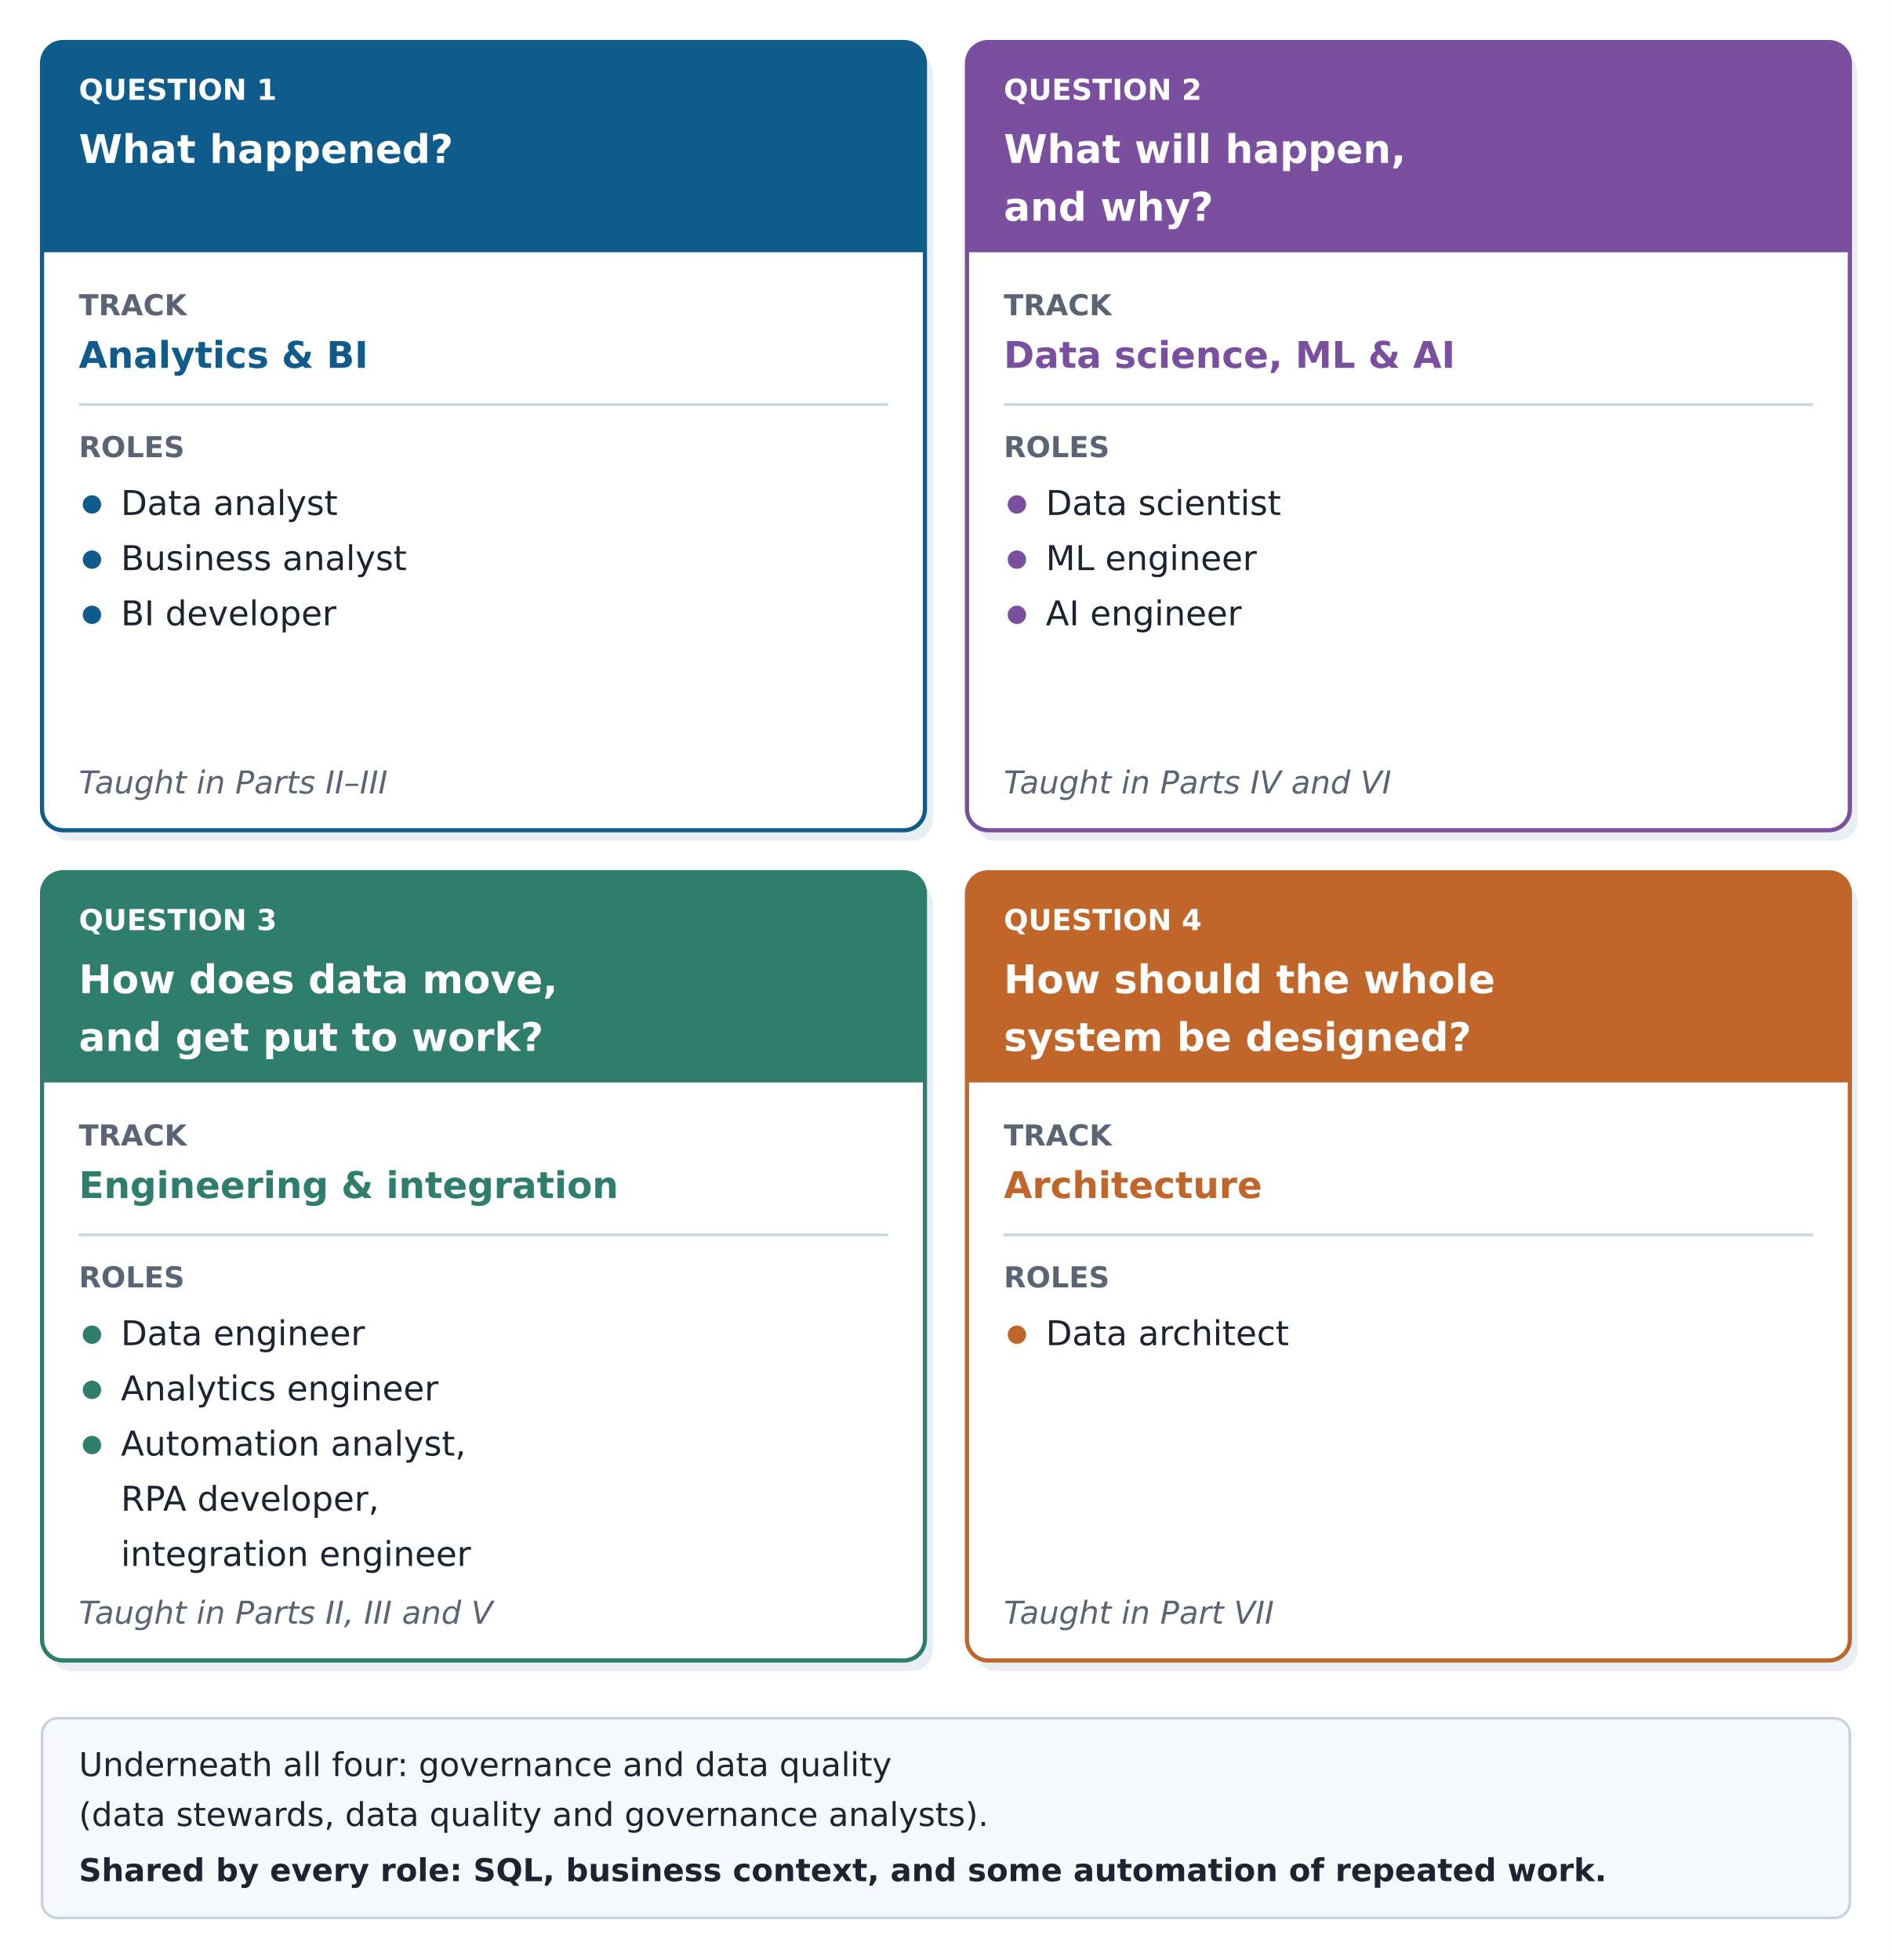
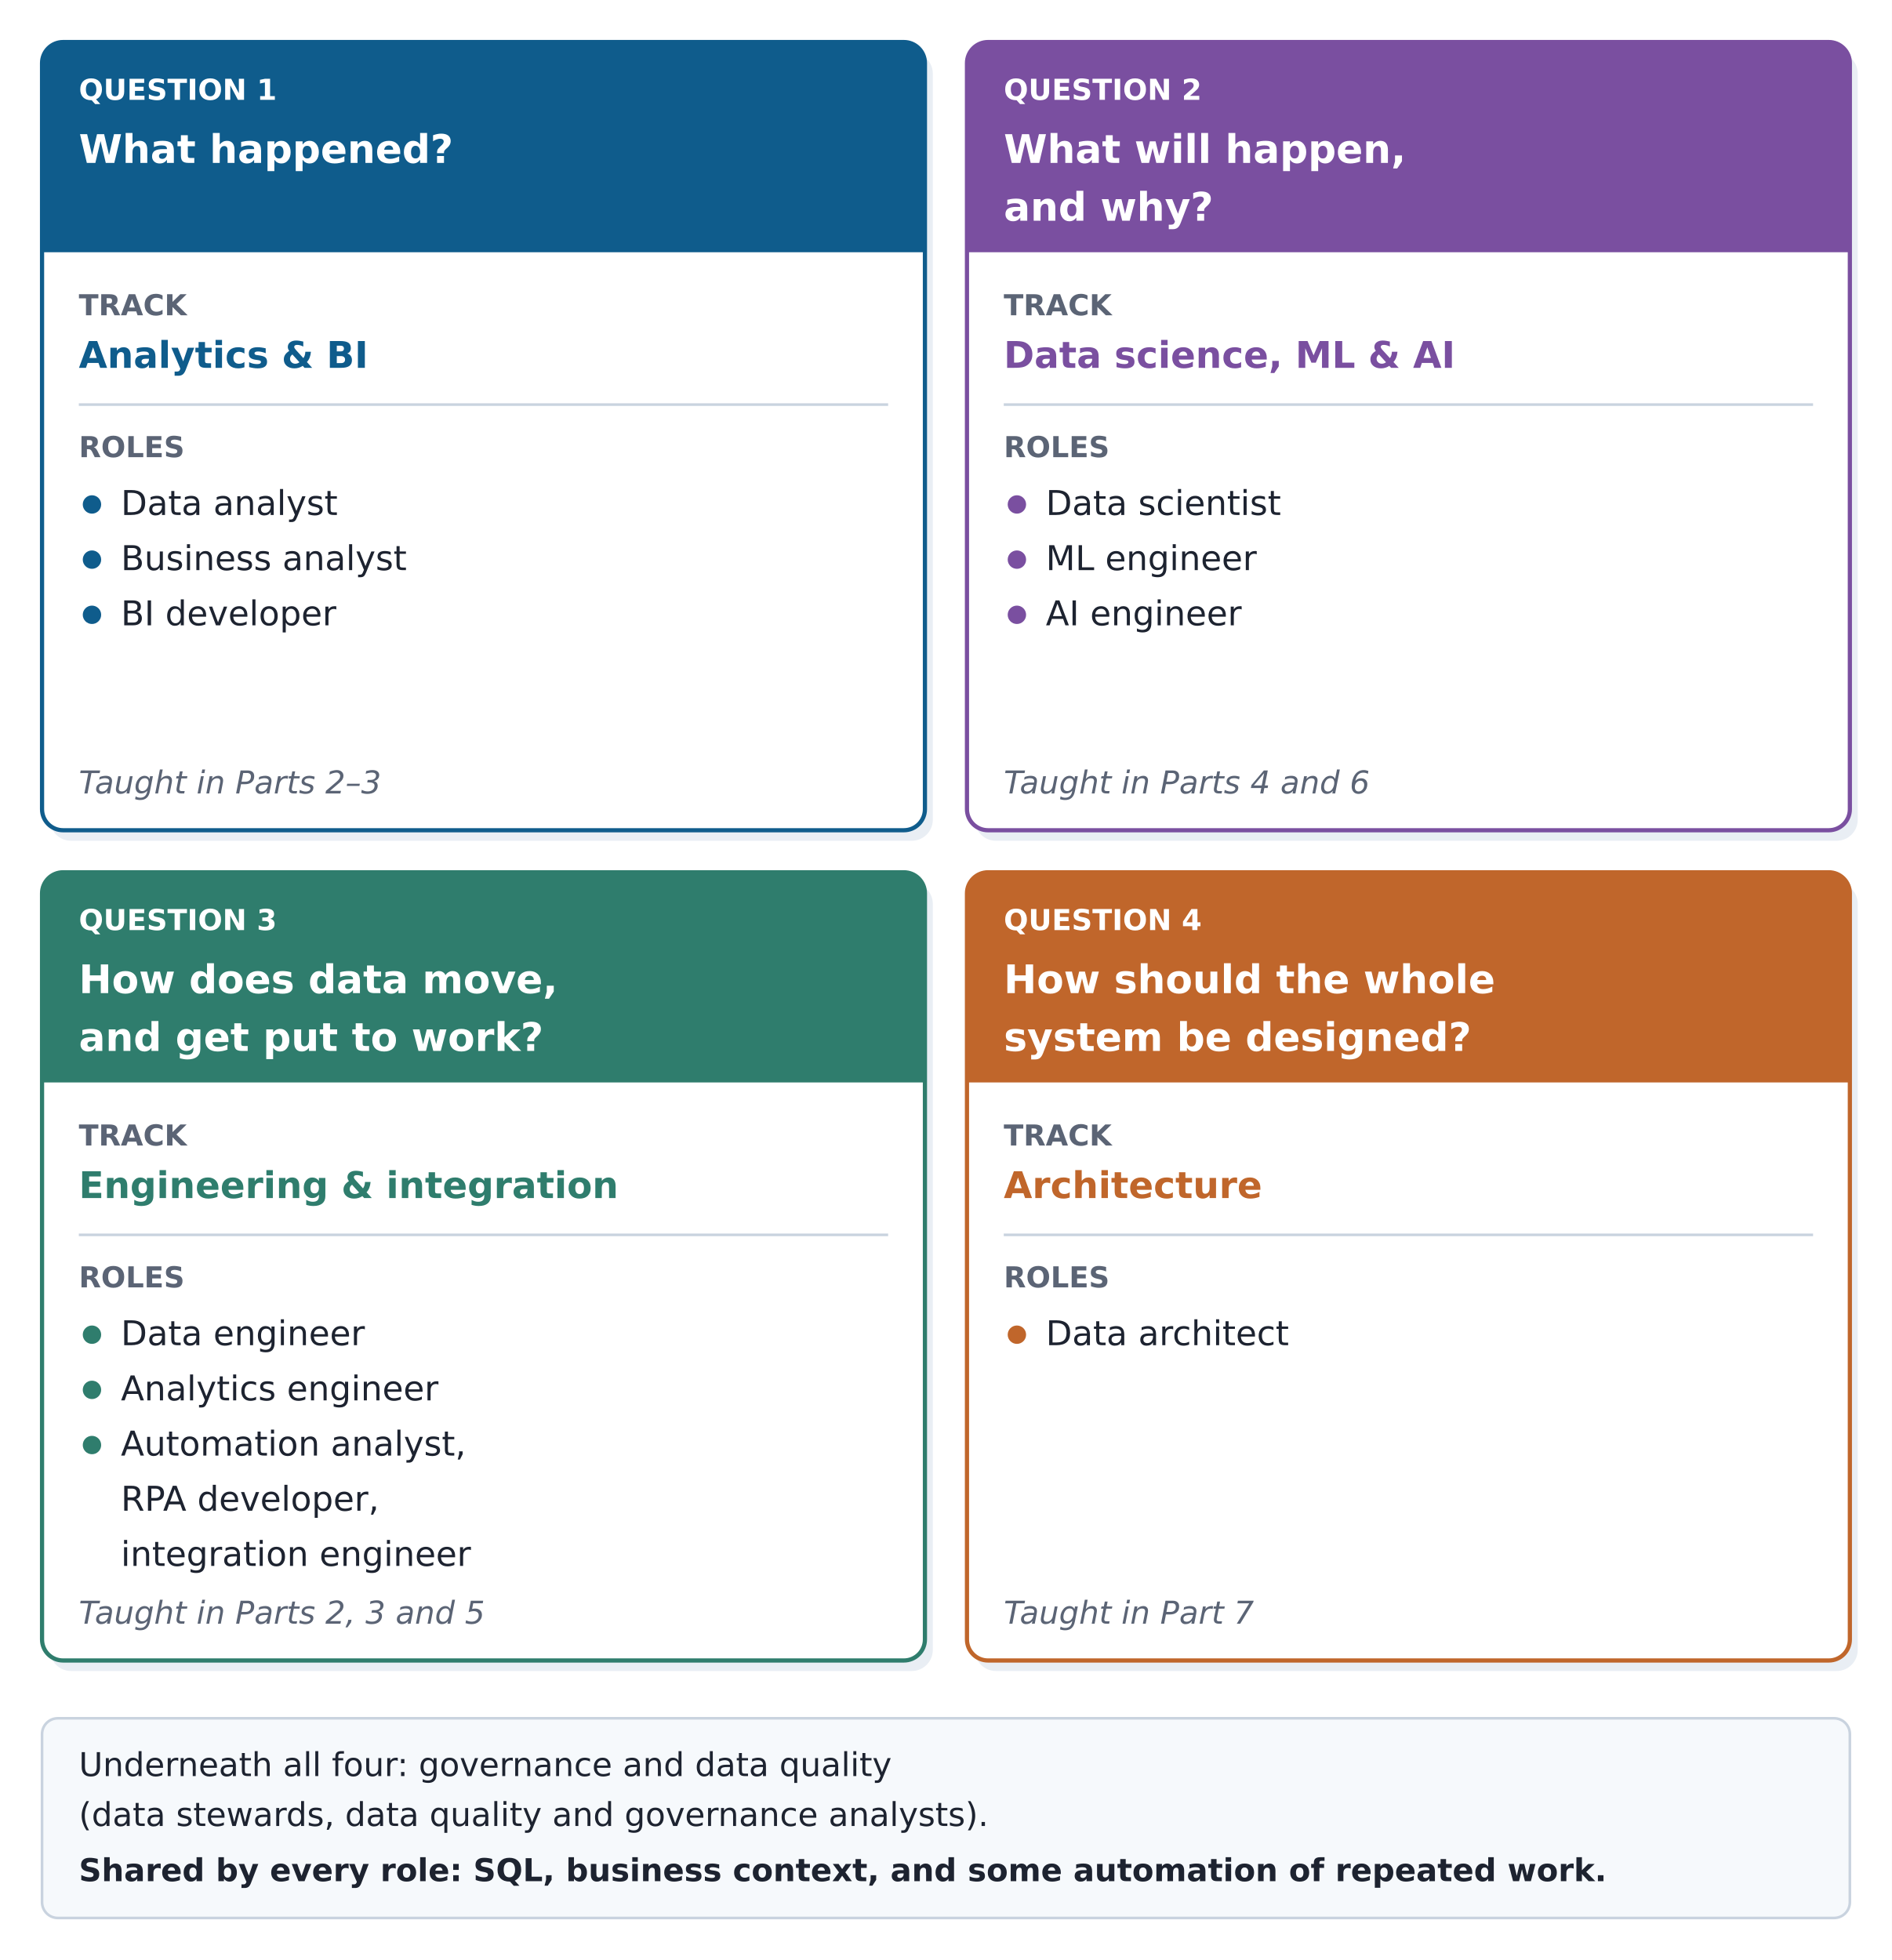
<svg xmlns="http://www.w3.org/2000/svg" width="720" height="746" viewBox="0 0 720 746" font-family="DejaVu Sans, Arial, sans-serif">
  <rect width="720" height="746" fill="#ffffff" />
  <rect x="19" y="20" width="336" height="300" rx="8" fill="#e9eef4" stroke="none" stroke-width="1" />
  <rect x="16" y="16" width="336" height="300" rx="8" fill="#fff" stroke="#0f5c8c" stroke-width="1.6" />
  <path d="M16,24 a8,8 0 0 1 8,-8 H344 a8,8 0 0 1 8,8 V96 H16 Z" fill="#0f5c8c" />
  <text x="30" y="38" font-size="11" fill="#ffffff" font-weight="bold" text-anchor="start">QUESTION 1</text>
  <text x="30" y="62" font-size="15" fill="#ffffff" font-weight="bold" text-anchor="start" font-family="Poppins, DejaVu Sans, sans-serif">What happened?</text>
  <text x="30" y="120" font-size="11" fill="#5b6475" font-weight="bold" text-anchor="start">TRACK</text>
  <text x="30" y="140" font-size="14" fill="#0f5c8c" font-weight="bold" text-anchor="start">Analytics &amp; BI</text>
  <path d="M30,154 H338" fill="none" stroke="#c9d3df" stroke-width="1" stroke-linejoin="round" />
  <text x="30" y="174" font-size="11" fill="#5b6475" font-weight="bold" text-anchor="start">ROLES</text>
  <circle cx="35" cy="192" r="3.5" fill="#0f5c8c" />
  <text x="46" y="196" font-size="13" fill="#1d2330" font-weight="normal" text-anchor="start">Data analyst</text>
  <circle cx="35" cy="213" r="3.5" fill="#0f5c8c" />
  <text x="46" y="217" font-size="13" fill="#1d2330" font-weight="normal" text-anchor="start">Business analyst</text>
  <circle cx="35" cy="234" r="3.5" fill="#0f5c8c" />
  <text x="46" y="238" font-size="13" fill="#1d2330" font-weight="normal" text-anchor="start">BI developer</text>
-   <text x="30" y="302" font-size="12" fill="#5b6475" font-weight="normal" text-anchor="start" font-style="italic">Taught in Parts II–III</text>
+   <text x="30" y="302" font-size="12" fill="#5b6475" font-weight="normal" text-anchor="start" font-style="italic">Taught in Parts 2–3</text>
  <rect x="371" y="20" width="336" height="300" rx="8" fill="#e9eef4" stroke="none" stroke-width="1" />
  <rect x="368" y="16" width="336" height="300" rx="8" fill="#fff" stroke="#7a4fa0" stroke-width="1.6" />
  <path d="M368,24 a8,8 0 0 1 8,-8 H696 a8,8 0 0 1 8,8 V96 H368 Z" fill="#7a4fa0" />
  <text x="382" y="38" font-size="11" fill="#ffffff" font-weight="bold" text-anchor="start">QUESTION 2</text>
  <text x="382" y="62" font-size="15" fill="#ffffff" font-weight="bold" text-anchor="start" font-family="Poppins, DejaVu Sans, sans-serif">What will happen,</text>
  <text x="382" y="84" font-size="15" fill="#ffffff" font-weight="bold" text-anchor="start" font-family="Poppins, DejaVu Sans, sans-serif">and why?</text>
  <text x="382" y="120" font-size="11" fill="#5b6475" font-weight="bold" text-anchor="start">TRACK</text>
  <text x="382" y="140" font-size="14" fill="#7a4fa0" font-weight="bold" text-anchor="start">Data science, ML &amp; AI</text>
  <path d="M382,154 H690" fill="none" stroke="#c9d3df" stroke-width="1" stroke-linejoin="round" />
  <text x="382" y="174" font-size="11" fill="#5b6475" font-weight="bold" text-anchor="start">ROLES</text>
  <circle cx="387" cy="192" r="3.5" fill="#7a4fa0" />
  <text x="398" y="196" font-size="13" fill="#1d2330" font-weight="normal" text-anchor="start">Data scientist</text>
  <circle cx="387" cy="213" r="3.5" fill="#7a4fa0" />
  <text x="398" y="217" font-size="13" fill="#1d2330" font-weight="normal" text-anchor="start">ML engineer</text>
  <circle cx="387" cy="234" r="3.5" fill="#7a4fa0" />
  <text x="398" y="238" font-size="13" fill="#1d2330" font-weight="normal" text-anchor="start">AI engineer</text>
-   <text x="382" y="302" font-size="12" fill="#5b6475" font-weight="normal" text-anchor="start" font-style="italic">Taught in Parts IV and VI</text>
+   <text x="382" y="302" font-size="12" fill="#5b6475" font-weight="normal" text-anchor="start" font-style="italic">Taught in Parts 4 and 6</text>
  <rect x="19" y="336" width="336" height="300" rx="8" fill="#e9eef4" stroke="none" stroke-width="1" />
  <rect x="16" y="332" width="336" height="300" rx="8" fill="#fff" stroke="#2f7d6d" stroke-width="1.6" />
  <path d="M16,340 a8,8 0 0 1 8,-8 H344 a8,8 0 0 1 8,8 V412 H16 Z" fill="#2f7d6d" />
  <text x="30" y="354" font-size="11" fill="#ffffff" font-weight="bold" text-anchor="start">QUESTION 3</text>
  <text x="30" y="378" font-size="15" fill="#ffffff" font-weight="bold" text-anchor="start" font-family="Poppins, DejaVu Sans, sans-serif">How does data move,</text>
  <text x="30" y="400" font-size="15" fill="#ffffff" font-weight="bold" text-anchor="start" font-family="Poppins, DejaVu Sans, sans-serif">and get put to work?</text>
  <text x="30" y="436" font-size="11" fill="#5b6475" font-weight="bold" text-anchor="start">TRACK</text>
  <text x="30" y="456" font-size="14" fill="#2f7d6d" font-weight="bold" text-anchor="start">Engineering &amp; integration</text>
  <path d="M30,470 H338" fill="none" stroke="#c9d3df" stroke-width="1" stroke-linejoin="round" />
  <text x="30" y="490" font-size="11" fill="#5b6475" font-weight="bold" text-anchor="start">ROLES</text>
  <circle cx="35" cy="508" r="3.5" fill="#2f7d6d" />
  <text x="46" y="512" font-size="13" fill="#1d2330" font-weight="normal" text-anchor="start">Data engineer</text>
  <circle cx="35" cy="529" r="3.5" fill="#2f7d6d" />
  <text x="46" y="533" font-size="13" fill="#1d2330" font-weight="normal" text-anchor="start">Analytics engineer</text>
  <circle cx="35" cy="550" r="3.5" fill="#2f7d6d" />
  <text x="46" y="554" font-size="13" fill="#1d2330" font-weight="normal" text-anchor="start">Automation analyst,</text>
  <text x="46" y="575" font-size="13" fill="#1d2330" font-weight="normal" text-anchor="start">RPA developer,</text>
  <text x="46" y="596" font-size="13" fill="#1d2330" font-weight="normal" text-anchor="start">integration engineer</text>
-   <text x="30" y="618" font-size="12" fill="#5b6475" font-weight="normal" text-anchor="start" font-style="italic">Taught in Parts II, III and V</text>
+   <text x="30" y="618" font-size="12" fill="#5b6475" font-weight="normal" text-anchor="start" font-style="italic">Taught in Parts 2, 3 and 5</text>
  <rect x="371" y="336" width="336" height="300" rx="8" fill="#e9eef4" stroke="none" stroke-width="1" />
  <rect x="368" y="332" width="336" height="300" rx="8" fill="#fff" stroke="#c0662b" stroke-width="1.6" />
  <path d="M368,340 a8,8 0 0 1 8,-8 H696 a8,8 0 0 1 8,8 V412 H368 Z" fill="#c0662b" />
  <text x="382" y="354" font-size="11" fill="#ffffff" font-weight="bold" text-anchor="start">QUESTION 4</text>
  <text x="382" y="378" font-size="15" fill="#ffffff" font-weight="bold" text-anchor="start" font-family="Poppins, DejaVu Sans, sans-serif">How should the whole</text>
  <text x="382" y="400" font-size="15" fill="#ffffff" font-weight="bold" text-anchor="start" font-family="Poppins, DejaVu Sans, sans-serif">system be designed?</text>
  <text x="382" y="436" font-size="11" fill="#5b6475" font-weight="bold" text-anchor="start">TRACK</text>
  <text x="382" y="456" font-size="14" fill="#c0662b" font-weight="bold" text-anchor="start">Architecture</text>
  <path d="M382,470 H690" fill="none" stroke="#c9d3df" stroke-width="1" stroke-linejoin="round" />
  <text x="382" y="490" font-size="11" fill="#5b6475" font-weight="bold" text-anchor="start">ROLES</text>
  <circle cx="387" cy="508" r="3.5" fill="#c0662b" />
  <text x="398" y="512" font-size="13" fill="#1d2330" font-weight="normal" text-anchor="start">Data architect</text>
-   <text x="382" y="618" font-size="12" fill="#5b6475" font-weight="normal" text-anchor="start" font-style="italic">Taught in Part VII</text>
+   <text x="382" y="618" font-size="12" fill="#5b6475" font-weight="normal" text-anchor="start" font-style="italic">Taught in Part 7</text>
  <rect x="16" y="654" width="688" height="76" rx="6" fill="#f6f9fc" stroke="#c9d3df" stroke-width="1" />
  <text x="30" y="676" font-size="12.5" fill="#1d2330" font-weight="normal" text-anchor="start">Underneath all four: governance and data quality</text>
  <text x="30" y="695" font-size="12.5" fill="#1d2330" font-weight="normal" text-anchor="start">(data stewards, data quality and governance analysts).</text>
  <text x="30" y="716" font-size="12" fill="#1d2330" font-weight="bold" text-anchor="start">Shared by every role: SQL, business context, and some automation of repeated work.</text>
</svg>
